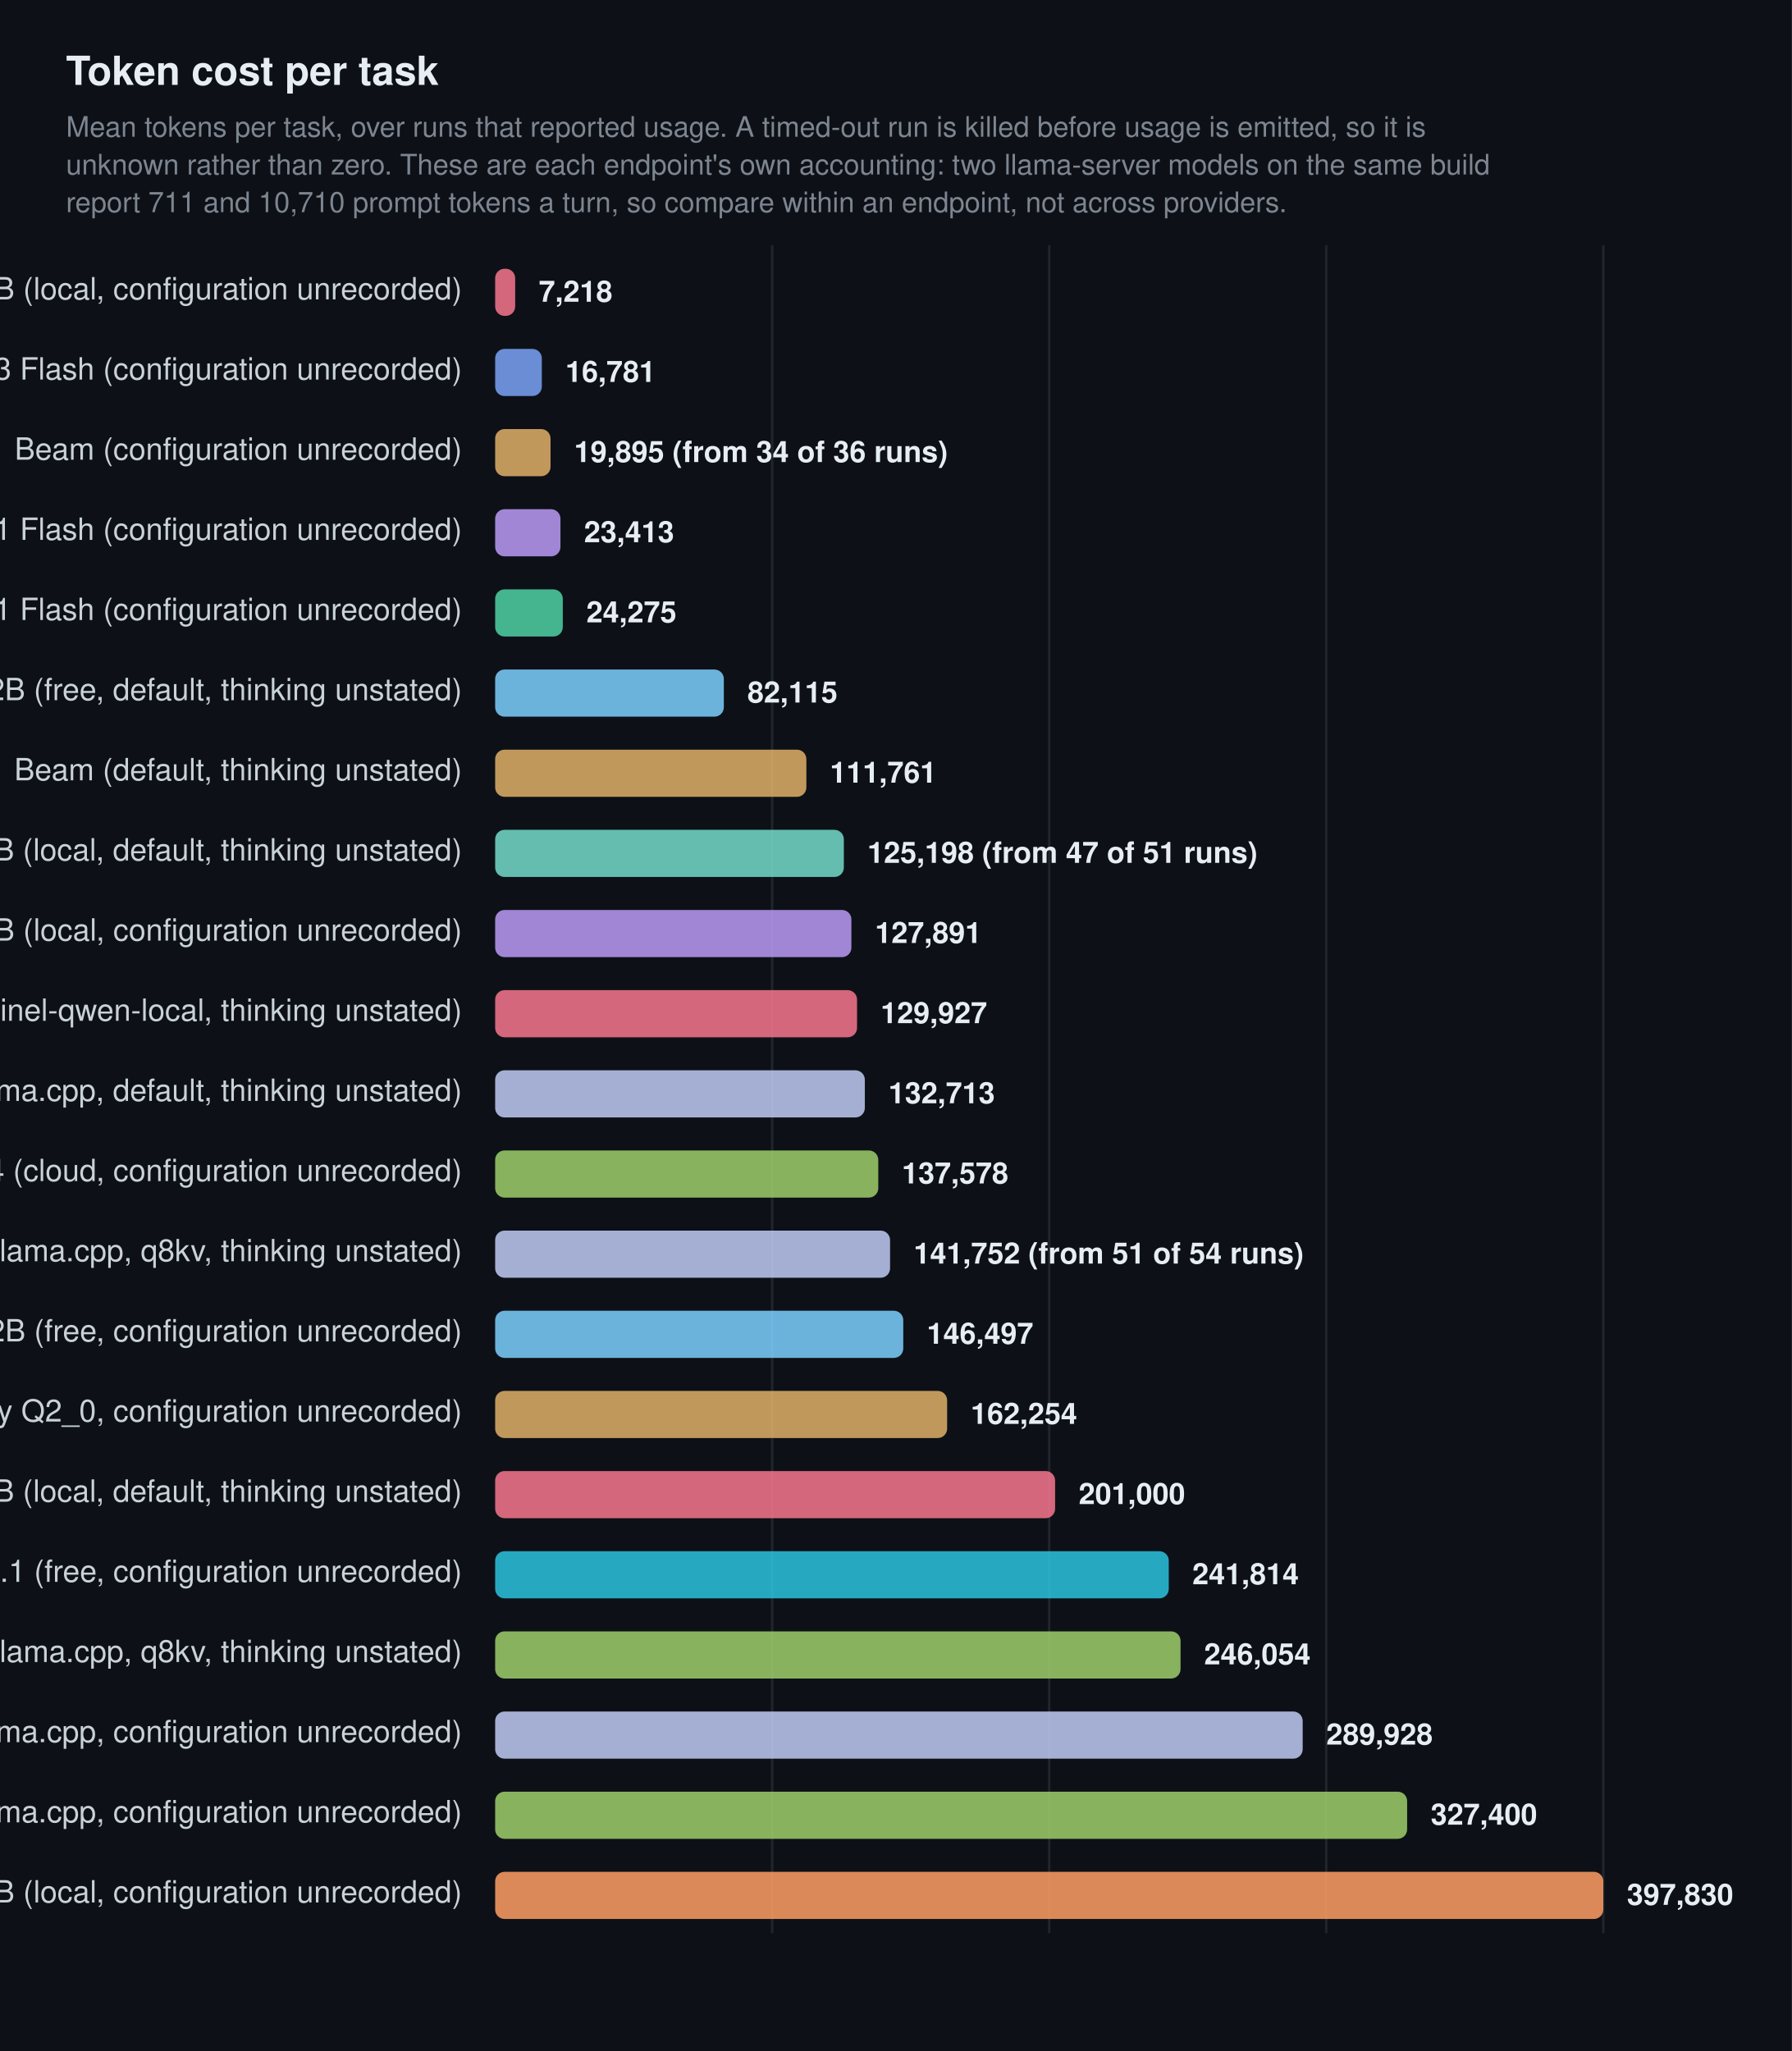
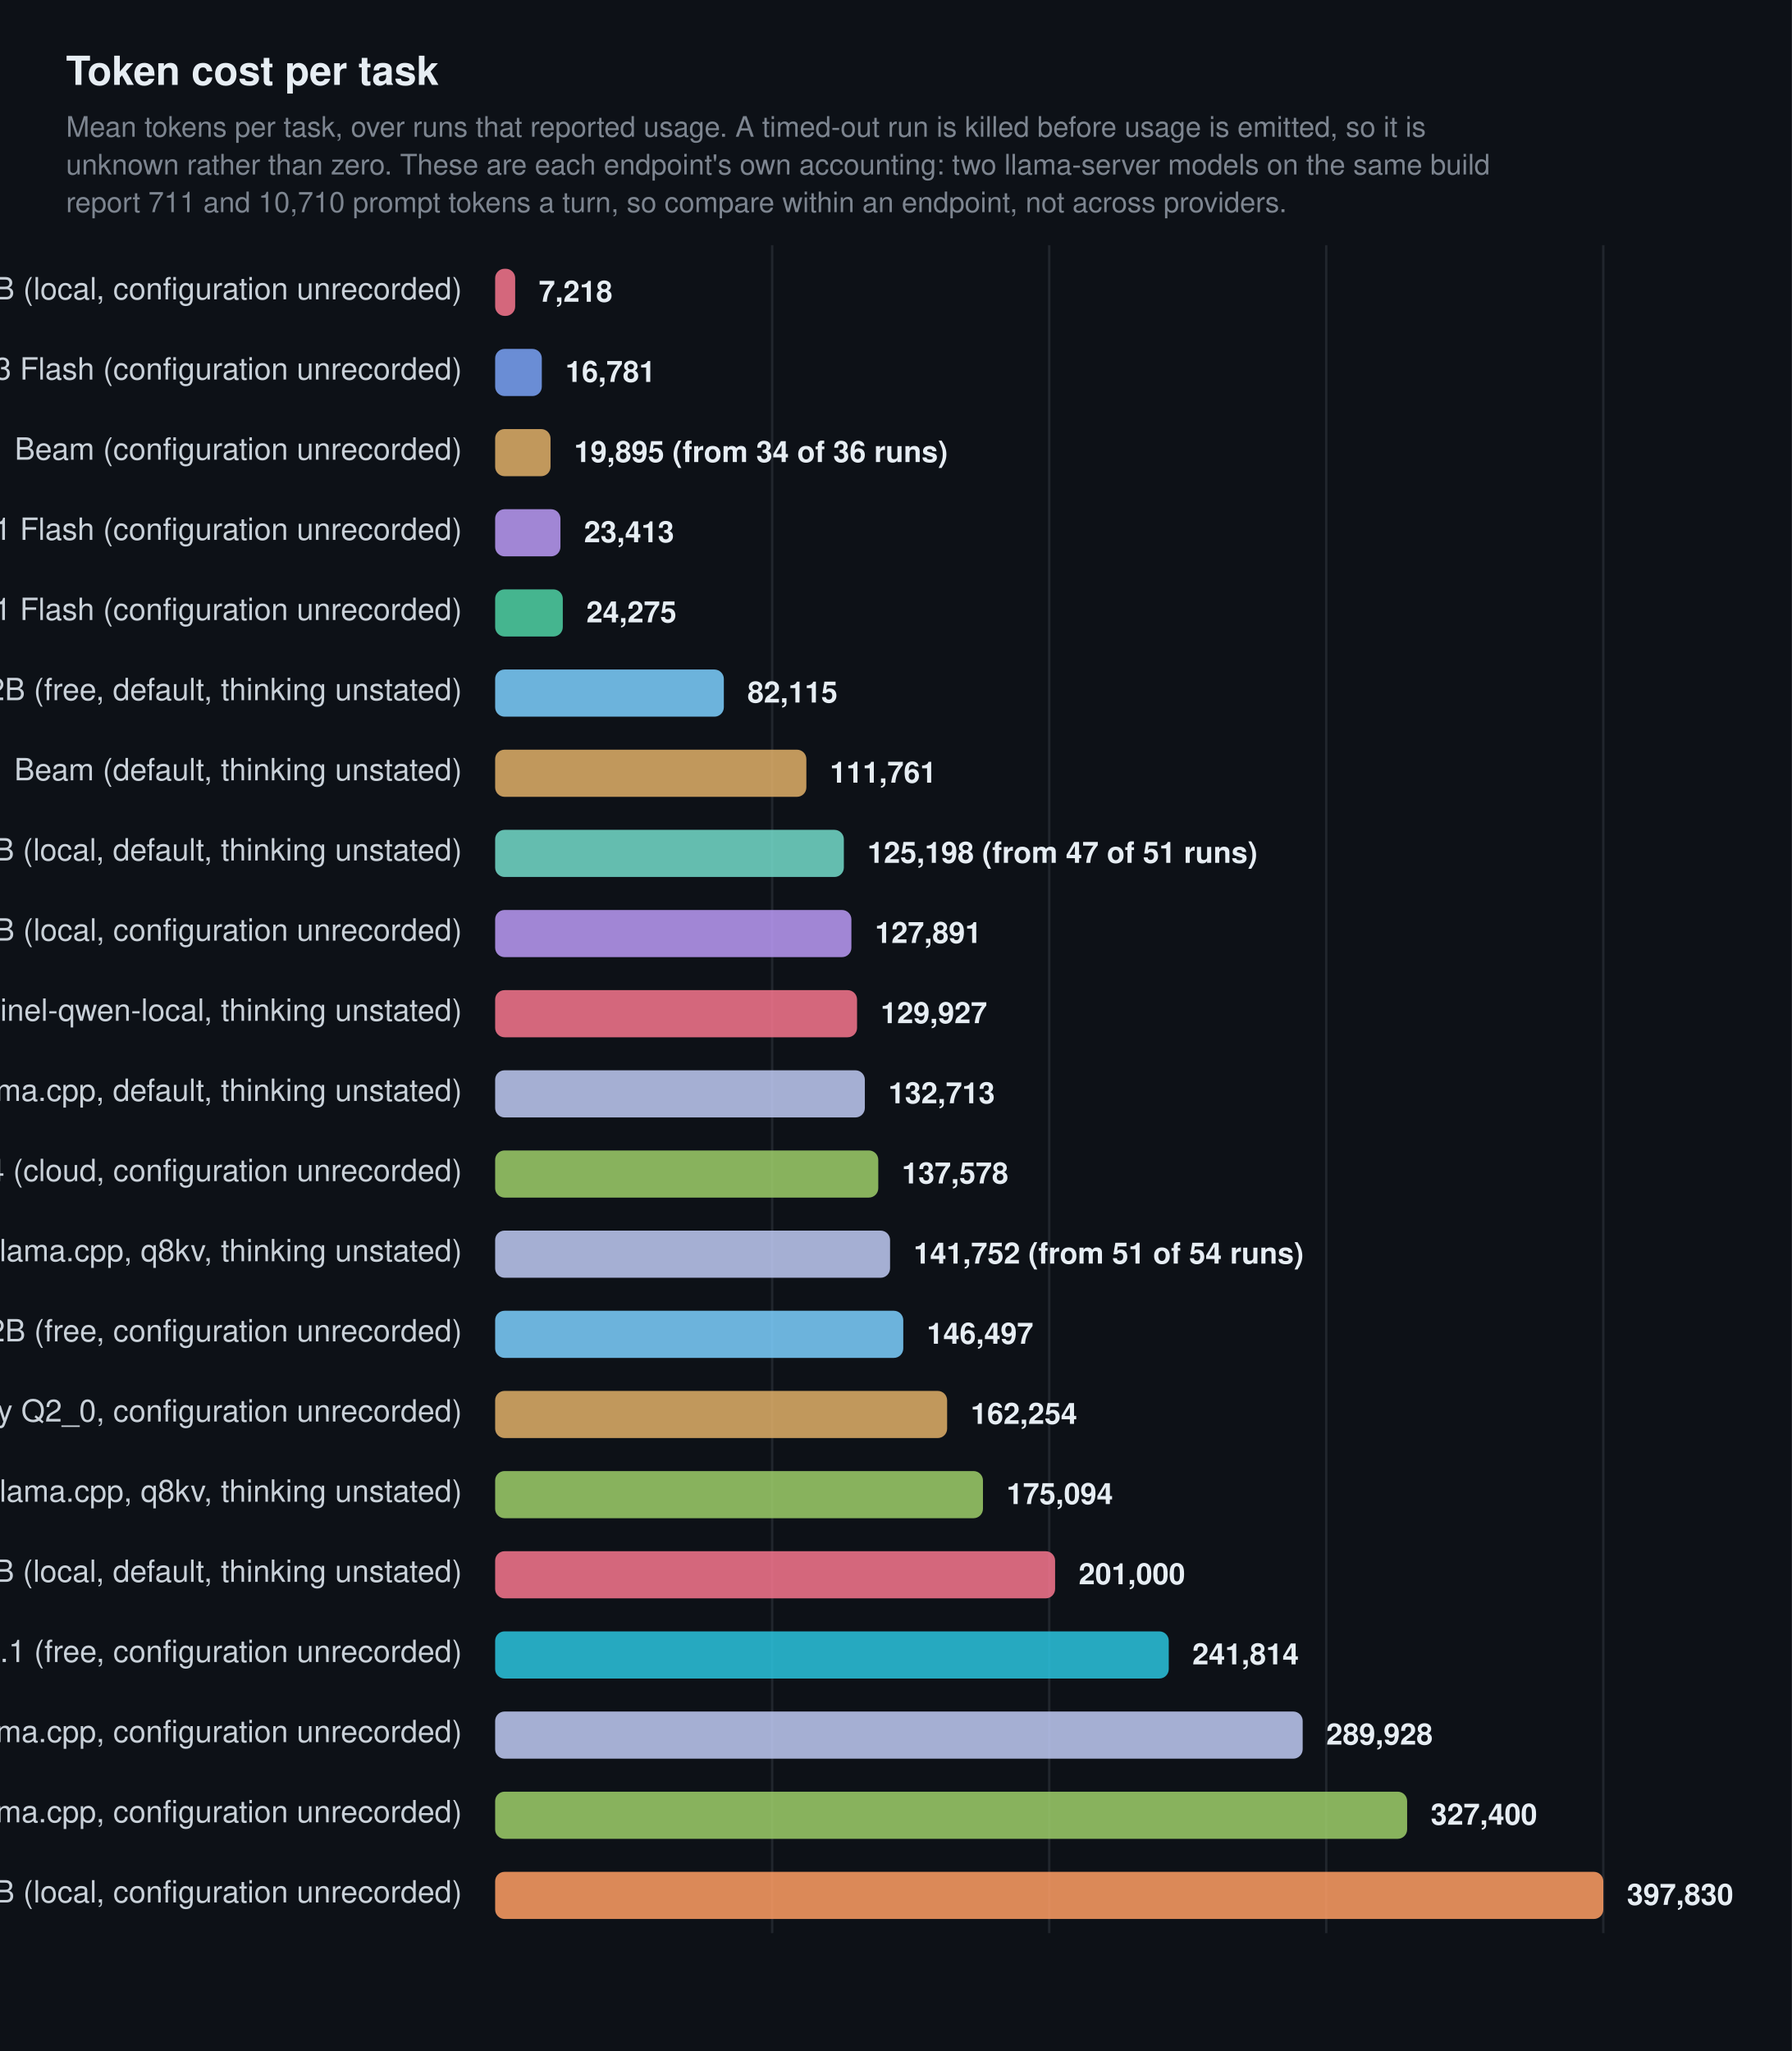
<svg xmlns="http://www.w3.org/2000/svg" width="760" height="870" viewBox="0 0 760 870" font-family="ui-sans-serif, -apple-system, Segoe UI, Helvetica, Arial, sans-serif">
  <rect width="100%" height="100%" fill="#0d1117" />
  <text x="28" y="36" fill="#e6edf3" font-size="17" font-weight="600">Token cost per task</text>
  <text x="28" y="58" fill="#7d8590" font-size="12">Mean tokens per task, over runs that reported usage. A timed-out run is killed before usage is emitted, so it is</text>
  <text x="28" y="74" fill="#7d8590" font-size="12">unknown rather than zero. These are each endpoint's own accounting: two llama-server models on the same build</text>
  <text x="28" y="90" fill="#7d8590" font-size="12">report 711 and 10,710 prompt tokens a turn, so compare within an endpoint, not across providers.</text>
  <line x1="327.5" y1="104" x2="327.5" y2="820" stroke="#21262d" stroke-width="1" />
  <line x1="445.0" y1="104" x2="445.0" y2="820" stroke="#21262d" stroke-width="1" />
  <line x1="562.5" y1="104" x2="562.5" y2="820" stroke="#21262d" stroke-width="1" />
  <line x1="680.0" y1="104" x2="680.0" y2="820" stroke="#21262d" stroke-width="1" />
  <text x="196" y="127" fill="#c9d1d9" font-size="13" text-anchor="end">Qwen3.6 35B (local, configuration unrecorded)</text>
  <rect x="210" y="114" width="8.5" height="20" rx="4" fill="#f7768e" opacity="0.85" />
  <text x="228.5" y="128" fill="#e6edf3" font-size="12.5" font-weight="600">7,218</text>
  <text x="196" y="161" fill="#c9d1d9" font-size="13" text-anchor="end">GLM-5.3 Flash (configuration unrecorded)</text>
  <rect x="210" y="148" width="19.8" height="20" rx="4" fill="#7aa2f7" opacity="0.85" />
  <text x="239.8" y="162" fill="#e6edf3" font-size="12.5" font-weight="600">16,781</text>
  <text x="196" y="195" fill="#c9d1d9" font-size="13" text-anchor="end">Beam (configuration unrecorded)</text>
  <rect x="210" y="182" width="23.5" height="20" rx="4" fill="#e0af68" opacity="0.85" />
  <text x="243.5" y="196" fill="#e6edf3" font-size="12.5" font-weight="600">19,895  (from 34 of 36 runs)</text>
  <text x="196" y="229" fill="#c9d1d9" font-size="13" text-anchor="end">MiniMax M3.1 Flash (configuration unrecorded)</text>
  <rect x="210" y="216" width="27.7" height="20" rx="4" fill="#bb9af7" opacity="0.85" />
  <text x="247.7" y="230" fill="#e6edf3" font-size="12.5" font-weight="600">23,413</text>
  <text x="196" y="263" fill="#c9d1d9" font-size="13" text-anchor="end">DeepSeek V4.1 Flash (configuration unrecorded)</text>
  <rect x="210" y="250" width="28.7" height="20" rx="4" fill="#4fd1a5" opacity="0.85" />
  <text x="248.7" y="264" fill="#e6edf3" font-size="12.5" font-weight="600">24,275</text>
  <text x="196" y="297" fill="#c9d1d9" font-size="13" text-anchor="end">Ornith 1.5 122B (free, default, thinking unstated)</text>
  <rect x="210" y="284" width="97.0" height="20" rx="4" fill="#7dcfff" opacity="0.85" />
  <text x="317.0" y="298" fill="#e6edf3" font-size="12.5" font-weight="600">82,115</text>
  <text x="196" y="331" fill="#c9d1d9" font-size="13" text-anchor="end">Beam (default, thinking unstated)</text>
  <rect x="210" y="318" width="132.0" height="20" rx="4" fill="#e0af68" opacity="0.85" />
  <text x="352.0" y="332" fill="#e6edf3" font-size="12.5" font-weight="600">111,761</text>
  <text x="196" y="365" fill="#c9d1d9" font-size="13" text-anchor="end">Logics-SWE Qwen3.6 35B (local, default, thinking unstated)</text>
  <rect x="210" y="352" width="147.9" height="20" rx="4" fill="#73daca" opacity="0.85" />
  <text x="367.9" y="366" fill="#e6edf3" font-size="12.5" font-weight="600">125,198  (from 47 of 51 runs)</text>
  <text x="196" y="399" fill="#c9d1d9" font-size="13" text-anchor="end">Groot 19B (local, configuration unrecorded)</text>
  <rect x="210" y="386" width="151.1" height="20" rx="4" fill="#bb9af7" opacity="0.85" />
  <text x="371.1" y="400" fill="#e6edf3" font-size="12.5" font-weight="600">127,891</text>
  <text x="196" y="433" fill="#c9d1d9" font-size="13" text-anchor="end">Qwen3.6 35B (local, sentinel-qwen-local, thinking unstated)</text>
  <rect x="210" y="420" width="153.5" height="20" rx="4" fill="#f7768e" opacity="0.85" />
  <text x="373.5" y="434" fill="#e6edf3" font-size="12.5" font-weight="600">129,927</text>
  <text x="196" y="467" fill="#c9d1d9" font-size="13" text-anchor="end">Ornith 1.5 9B (llama.cpp, default, thinking unstated)</text>
  <rect x="210" y="454" width="156.8" height="20" rx="4" fill="#c0caf5" opacity="0.85" />
  <text x="376.8" y="468" fill="#e6edf3" font-size="12.5" font-weight="600">132,713</text>
  <text x="196" y="501" fill="#c9d1d9" font-size="13" text-anchor="end">Gemma 4 (cloud, configuration unrecorded)</text>
  <rect x="210" y="488" width="162.5" height="20" rx="4" fill="#9ece6a" opacity="0.85" />
  <text x="382.5" y="502" fill="#e6edf3" font-size="12.5" font-weight="600">137,578</text>
  <text x="196" y="535" fill="#c9d1d9" font-size="13" text-anchor="end">Ornith 1.5 9B (llama.cpp, q8kv, thinking unstated)</text>
  <rect x="210" y="522" width="167.5" height="20" rx="4" fill="#c0caf5" opacity="0.85" />
  <text x="387.5" y="536" fill="#e6edf3" font-size="12.5" font-weight="600">141,752  (from 51 of 54 runs)</text>
  <text x="196" y="569" fill="#c9d1d9" font-size="13" text-anchor="end">Ornith 1.5 122B (free, configuration unrecorded)</text>
  <rect x="210" y="556" width="173.1" height="20" rx="4" fill="#7dcfff" opacity="0.85" />
  <text x="393.1" y="570" fill="#e6edf3" font-size="12.5" font-weight="600">146,497</text>
  <text x="196" y="603" fill="#c9d1d9" font-size="13" text-anchor="end">Bonsai 2 9B (ternary Q2_0, configuration unrecorded)</text>
  <rect x="210" y="590" width="191.7" height="20" rx="4" fill="#e0af68" opacity="0.85" />
  <text x="411.7" y="604" fill="#e6edf3" font-size="12.5" font-weight="600">162,254</text>
-   <text x="196" y="637" fill="#c9d1d9" font-size="13" text-anchor="end">GLM-4.7-Flash 30B (local, default, thinking unstated)</text>
-   <rect x="210" y="624" width="237.5" height="20" rx="4" fill="#f7768e" opacity="0.85" />
-   <text x="457.5" y="638" fill="#e6edf3" font-size="12.5" font-weight="600">201,000</text>
-   <text x="196" y="671" fill="#c9d1d9" font-size="13" text-anchor="end">Laguna S 2.1 (free, configuration unrecorded)</text>
-   <rect x="210" y="658" width="285.7" height="20" rx="4" fill="#2ac3de" opacity="0.85" />
-   <text x="505.7" y="672" fill="#e6edf3" font-size="12.5" font-weight="600">241,814</text>
-   <text x="196" y="705" fill="#c9d1d9" font-size="13" text-anchor="end">LFM3 1.7B (llama.cpp, q8kv, thinking unstated)</text>
-   <rect x="210" y="692" width="290.7" height="20" rx="4" fill="#9ece6a" opacity="0.85" />
-   <text x="510.7" y="706" fill="#e6edf3" font-size="12.5" font-weight="600">246,054</text>
+   <text x="196" y="637" fill="#c9d1d9" font-size="13" text-anchor="end">LFM3 1.7B (llama.cpp, q8kv, thinking unstated)</text>
+   <rect x="210" y="624" width="206.9" height="20" rx="4" fill="#9ece6a" opacity="0.85" />
+   <text x="426.9" y="638" fill="#e6edf3" font-size="12.5" font-weight="600">175,094</text>
+   <text x="196" y="671" fill="#c9d1d9" font-size="13" text-anchor="end">GLM-4.7-Flash 30B (local, default, thinking unstated)</text>
+   <rect x="210" y="658" width="237.5" height="20" rx="4" fill="#f7768e" opacity="0.85" />
+   <text x="457.5" y="672" fill="#e6edf3" font-size="12.5" font-weight="600">201,000</text>
+   <text x="196" y="705" fill="#c9d1d9" font-size="13" text-anchor="end">Laguna S 2.1 (free, configuration unrecorded)</text>
+   <rect x="210" y="692" width="285.7" height="20" rx="4" fill="#2ac3de" opacity="0.85" />
+   <text x="505.7" y="706" fill="#e6edf3" font-size="12.5" font-weight="600">241,814</text>
  <text x="196" y="739" fill="#c9d1d9" font-size="13" text-anchor="end">Ornith 1.5 9B (llama.cpp, configuration unrecorded)</text>
  <rect x="210" y="726" width="342.5" height="20" rx="4" fill="#c0caf5" opacity="0.85" />
  <text x="562.5" y="740" fill="#e6edf3" font-size="12.5" font-weight="600">289,928</text>
  <text x="196" y="773" fill="#c9d1d9" font-size="13" text-anchor="end">LFM3 1.7B (llama.cpp, configuration unrecorded)</text>
  <rect x="210" y="760" width="386.8" height="20" rx="4" fill="#9ece6a" opacity="0.85" />
  <text x="606.8" y="774" fill="#e6edf3" font-size="12.5" font-weight="600">327,400</text>
  <text x="196" y="807" fill="#c9d1d9" font-size="13" text-anchor="end">Nemotron 3.5 Lightning 30B (local, configuration unrecorded)</text>
  <rect x="210" y="794" width="470.0" height="20" rx="4" fill="#ff9e64" opacity="0.85" />
  <text x="690.0" y="808" fill="#e6edf3" font-size="12.5" font-weight="600">397,830</text>
</svg>
